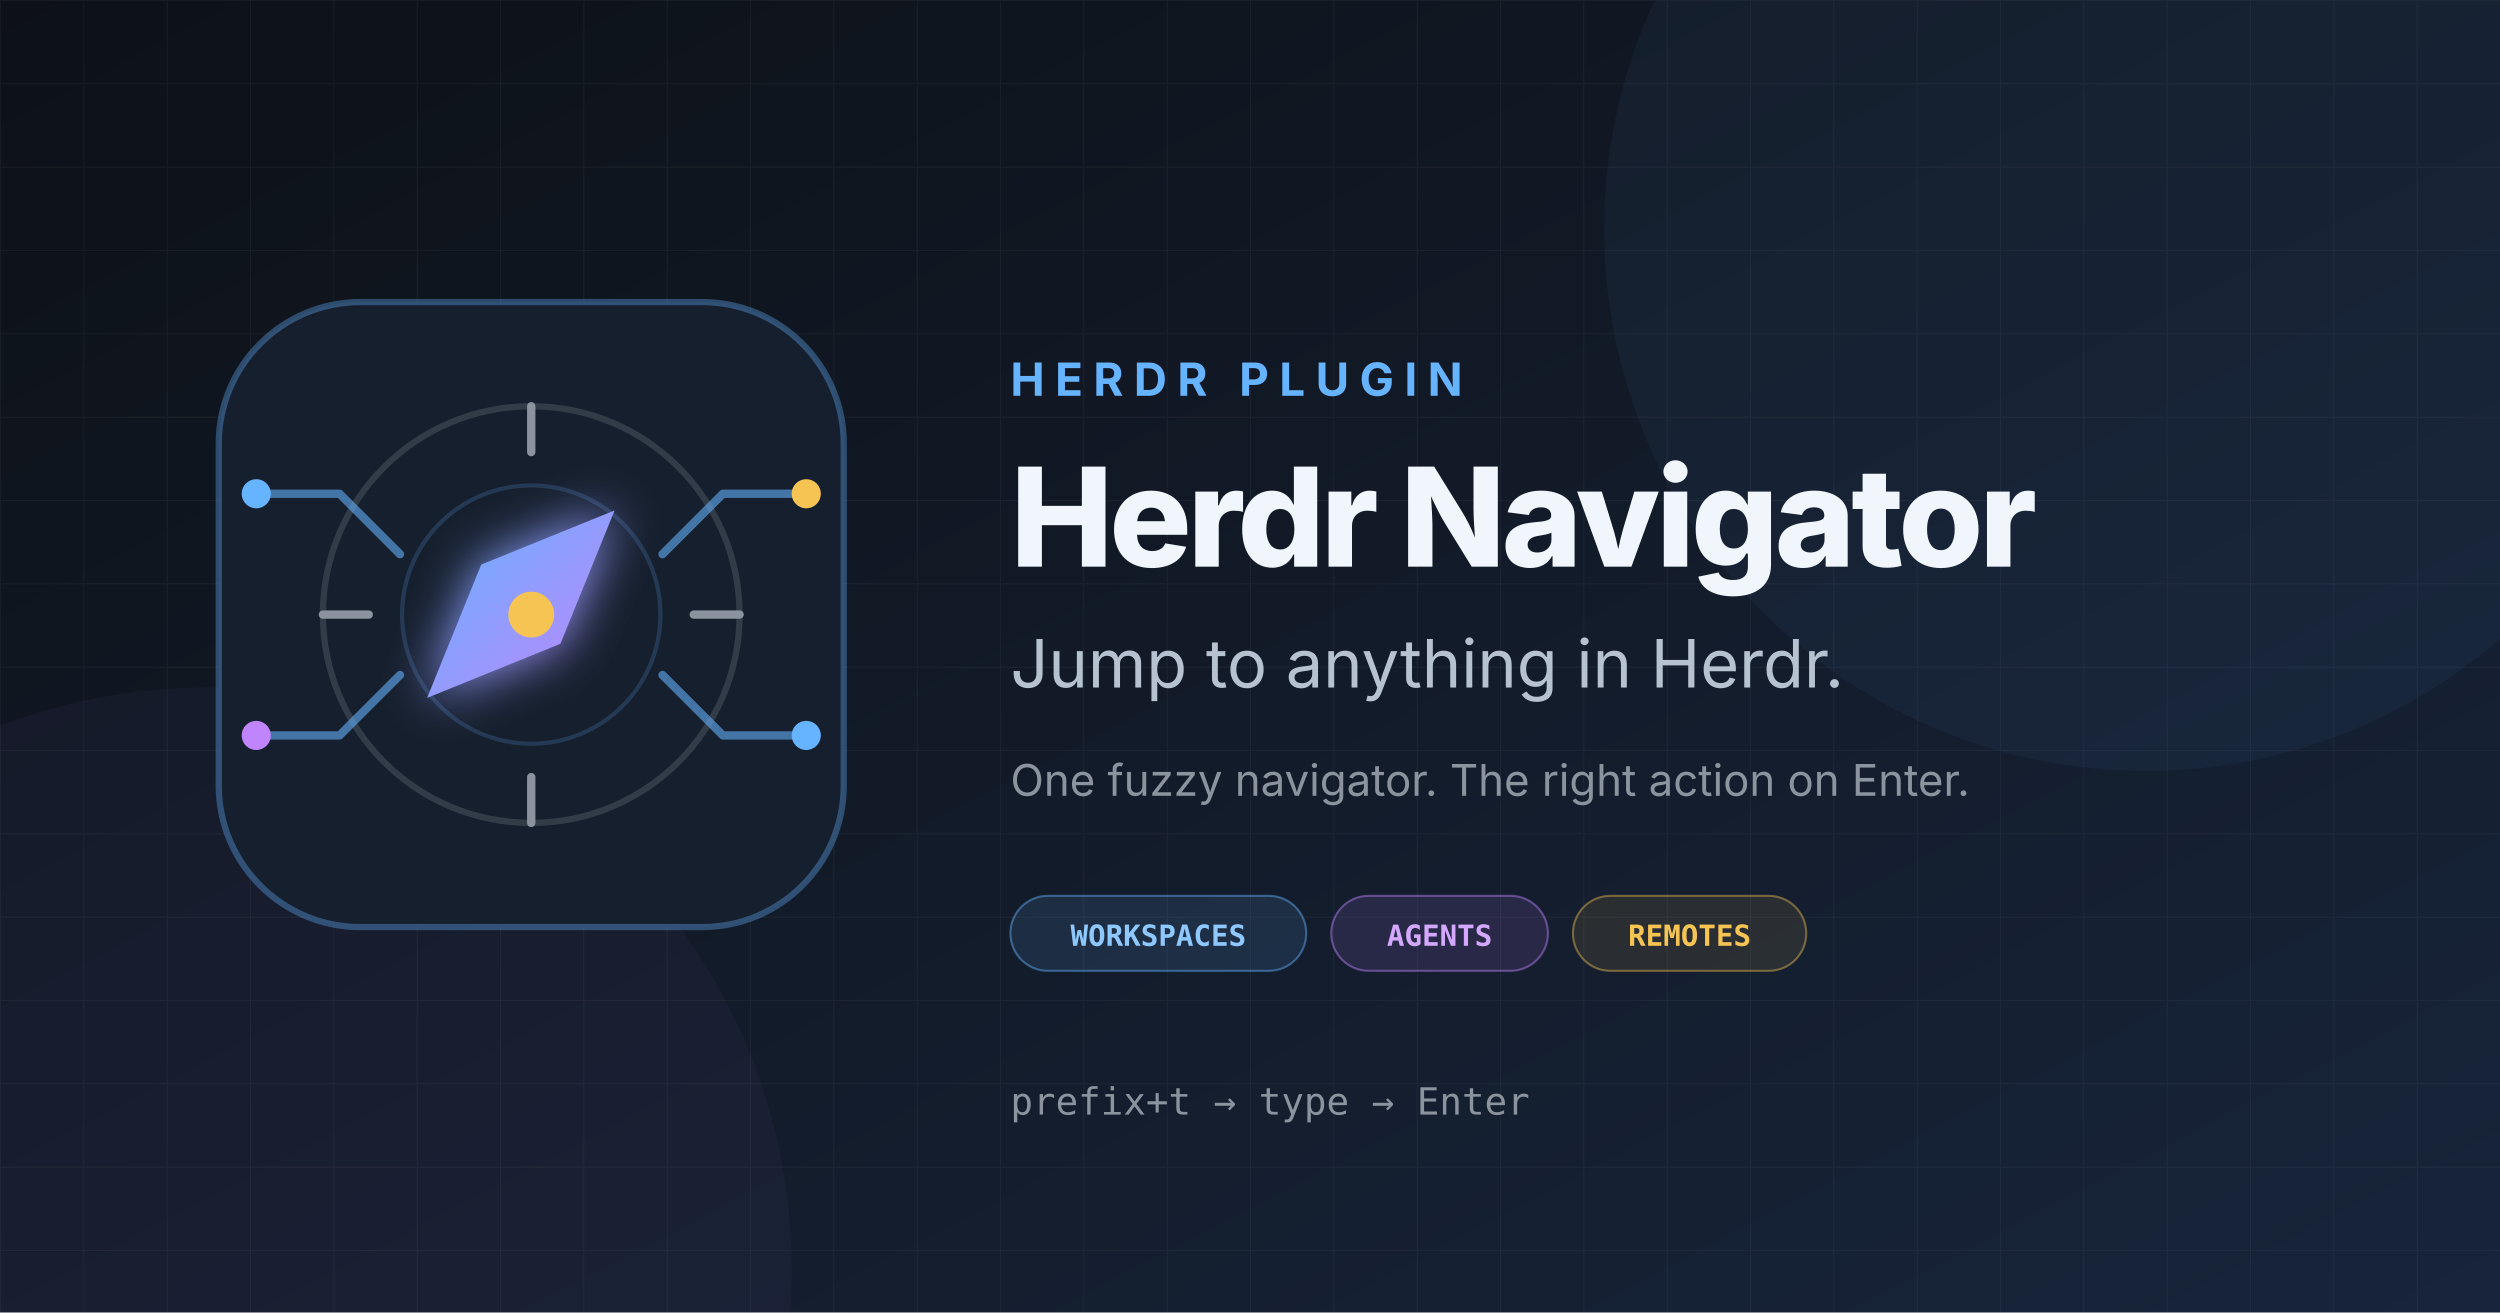
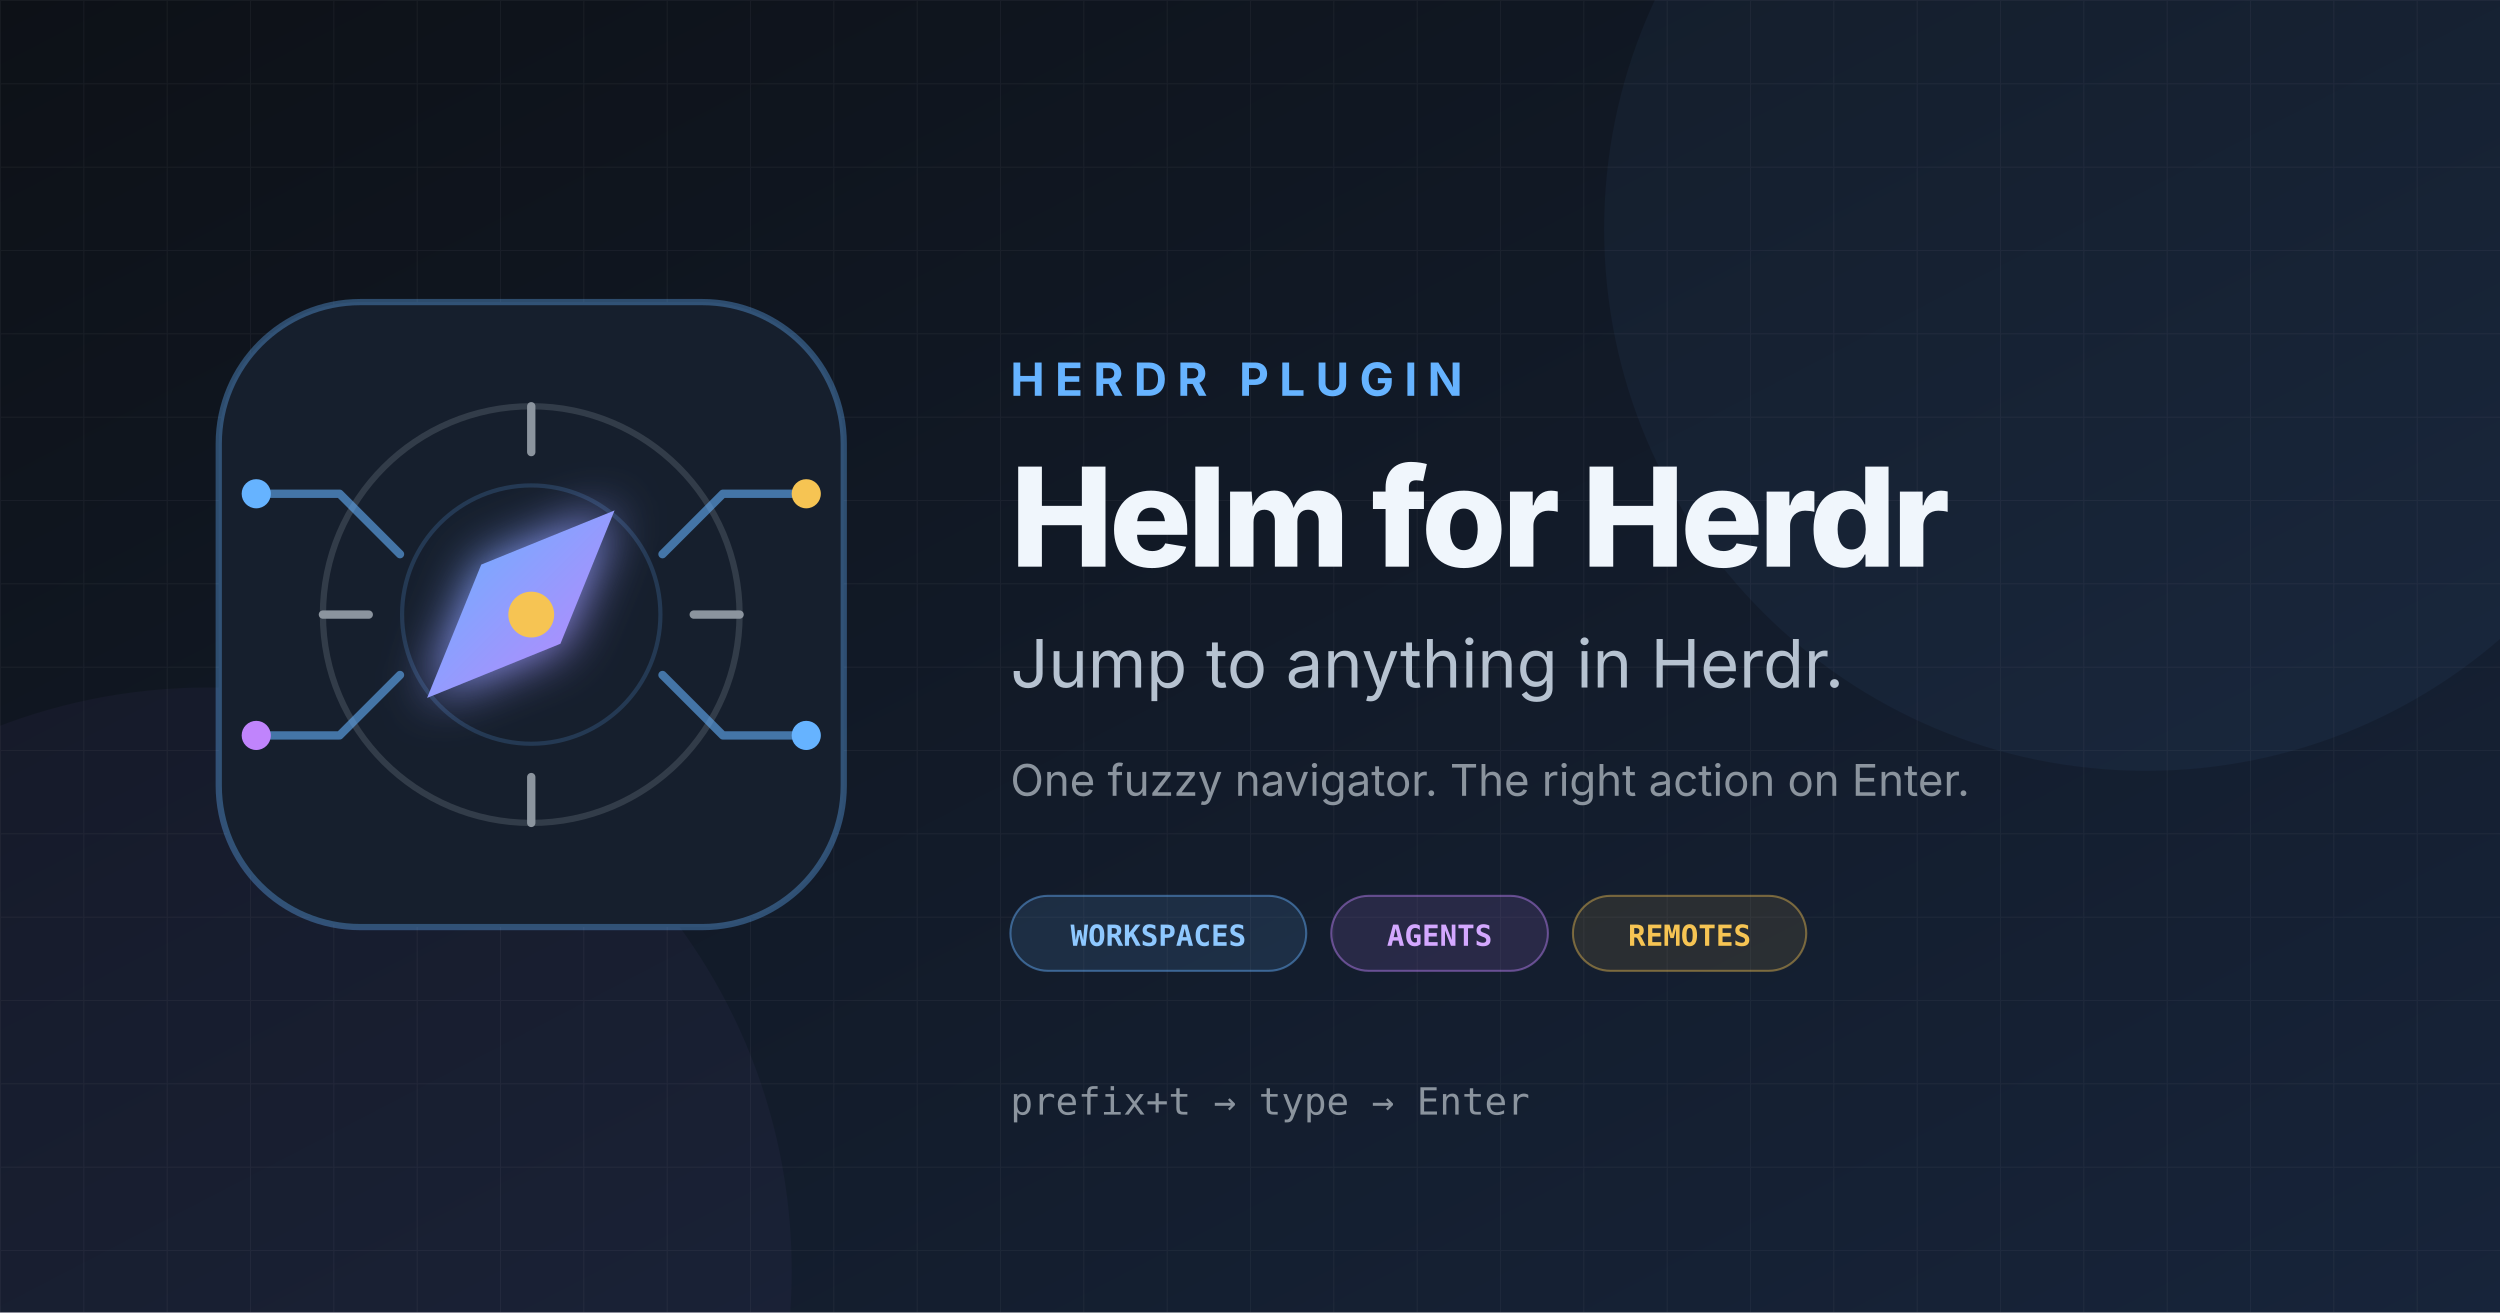
<svg xmlns="http://www.w3.org/2000/svg" width="1200" height="630" viewBox="0 0 1200 630" role="img" aria-labelledby="title desc">
  <defs>
    <linearGradient id="bg" x1="0" y1="0" x2="1" y2="1">
      <stop offset="0" stop-color="#0d1117" />
      <stop offset="1" stop-color="#17243a" />
    </linearGradient>
    <linearGradient id="needle" x1="0" y1="0" x2="1" y2="1">
      <stop offset="0" stop-color="#66b3ff" />
      <stop offset="1" stop-color="#c084fc" />
    </linearGradient>
    <pattern id="grid" width="40" height="40" patternUnits="userSpaceOnUse">
      <path d="M40 0H0V40" fill="none" stroke="#8b949e" stroke-opacity=".08" />
    </pattern>
    <filter id="glow" x="-70%" y="-70%" width="240%" height="240%">
      <feGaussianBlur stdDeviation="12" result="blur" />
      <feMerge>
        <feMergeNode in="blur" />
        <feMergeNode in="SourceGraphic" />
      </feMerge>
    </filter>
  </defs>
  <rect width="1200" height="630" fill="url(#bg)" />
  <rect width="1200" height="630" fill="url(#grid)" />
  <circle cx="1030" cy="110" r="260" fill="#66b3ff" fill-opacity=".05" />
  <circle cx="100" cy="610" r="280" fill="#c084fc" fill-opacity=".04" />
  <g transform="translate(105 145)">
    <rect width="300" height="300" rx="68" fill="#161f2d" stroke="#66b3ff" stroke-opacity=".35" stroke-width="3" />
    <circle cx="150" cy="150" r="100" fill="none" stroke="#8b949e" stroke-opacity=".25" stroke-width="3" />
    <circle cx="150" cy="150" r="62" fill="none" stroke="#66b3ff" stroke-opacity=".18" stroke-width="2" />
    <path d="M150 50V72M150 228V250M50 150H72M228 150H250" stroke="#8b949e" stroke-width="4" stroke-linecap="round" />
    <path d="M190 100L164 164 100 190 126 126Z" fill="url(#needle)" filter="url(#glow)" />
    <circle cx="150" cy="150" r="11" fill="#f6c453" />
    <path d="M18 92H58L87 121M18 208H58L87 179M282 92H242L213 121M282 208H242L213 179" fill="none" stroke="#66b3ff" stroke-opacity=".58" stroke-width="4" stroke-linecap="round" stroke-linejoin="round" />
    <circle cx="18" cy="92" r="7" fill="#66b3ff" />
    <circle cx="18" cy="208" r="7" fill="#c084fc" />
    <circle cx="282" cy="92" r="7" fill="#f6c453" />
    <circle cx="282" cy="208" r="7" fill="#66b3ff" />
  </g>
  <g font-family="system-ui,-apple-system,BlinkMacSystemFont,'Segoe UI',sans-serif">
    <text x="485" y="190" fill="#66b3ff" font-size="22" font-weight="700" letter-spacing="5">HERDR PLUGIN</text>
-     <text x="485" y="272" fill="#f0f6fc" font-size="66" font-weight="760" letter-spacing="-2">Herdr Navigator</text>
+     <text x="485" y="272" fill="#f0f6fc" font-size="66" font-weight="760" letter-spacing="-2">Helm for Herdr</text>
    <text x="485" y="330" fill="#b6c2d0" font-size="32">Jump to anything in Herdr.</text>
    <text x="485" y="382" fill="#8b949e" font-size="21">One fuzzy navigator. The right action on Enter.</text>
    <g transform="translate(485 430)" font-family="ui-monospace,SFMono-Regular,Menlo,monospace" font-size="14" font-weight="650">
      <g>
        <rect width="142" height="36" rx="18" fill="#66b3ff" fill-opacity=".12" stroke="#66b3ff" stroke-opacity=".45" />
        <text x="71" y="24" fill="#8ec8ff" text-anchor="middle">WORKSPACES</text>
      </g>
      <g transform="translate(154)">
        <rect width="104" height="36" rx="18" fill="#c084fc" fill-opacity=".12" stroke="#c084fc" stroke-opacity=".45" />
        <text x="52" y="24" fill="#d4a8ff" text-anchor="middle">AGENTS</text>
      </g>
      <g transform="translate(270)">
        <rect width="112" height="36" rx="18" fill="#f6c453" fill-opacity=".1" stroke="#f6c453" stroke-opacity=".42" />
        <text x="56" y="24" fill="#f6c453" text-anchor="middle">REMOTES</text>
      </g>
    </g>
    <text x="485" y="535" fill="#8b949e" font-family="ui-monospace,SFMono-Regular,Menlo,monospace" font-size="18">prefix+t  →  type  →  Enter</text>
  </g>
</svg>
